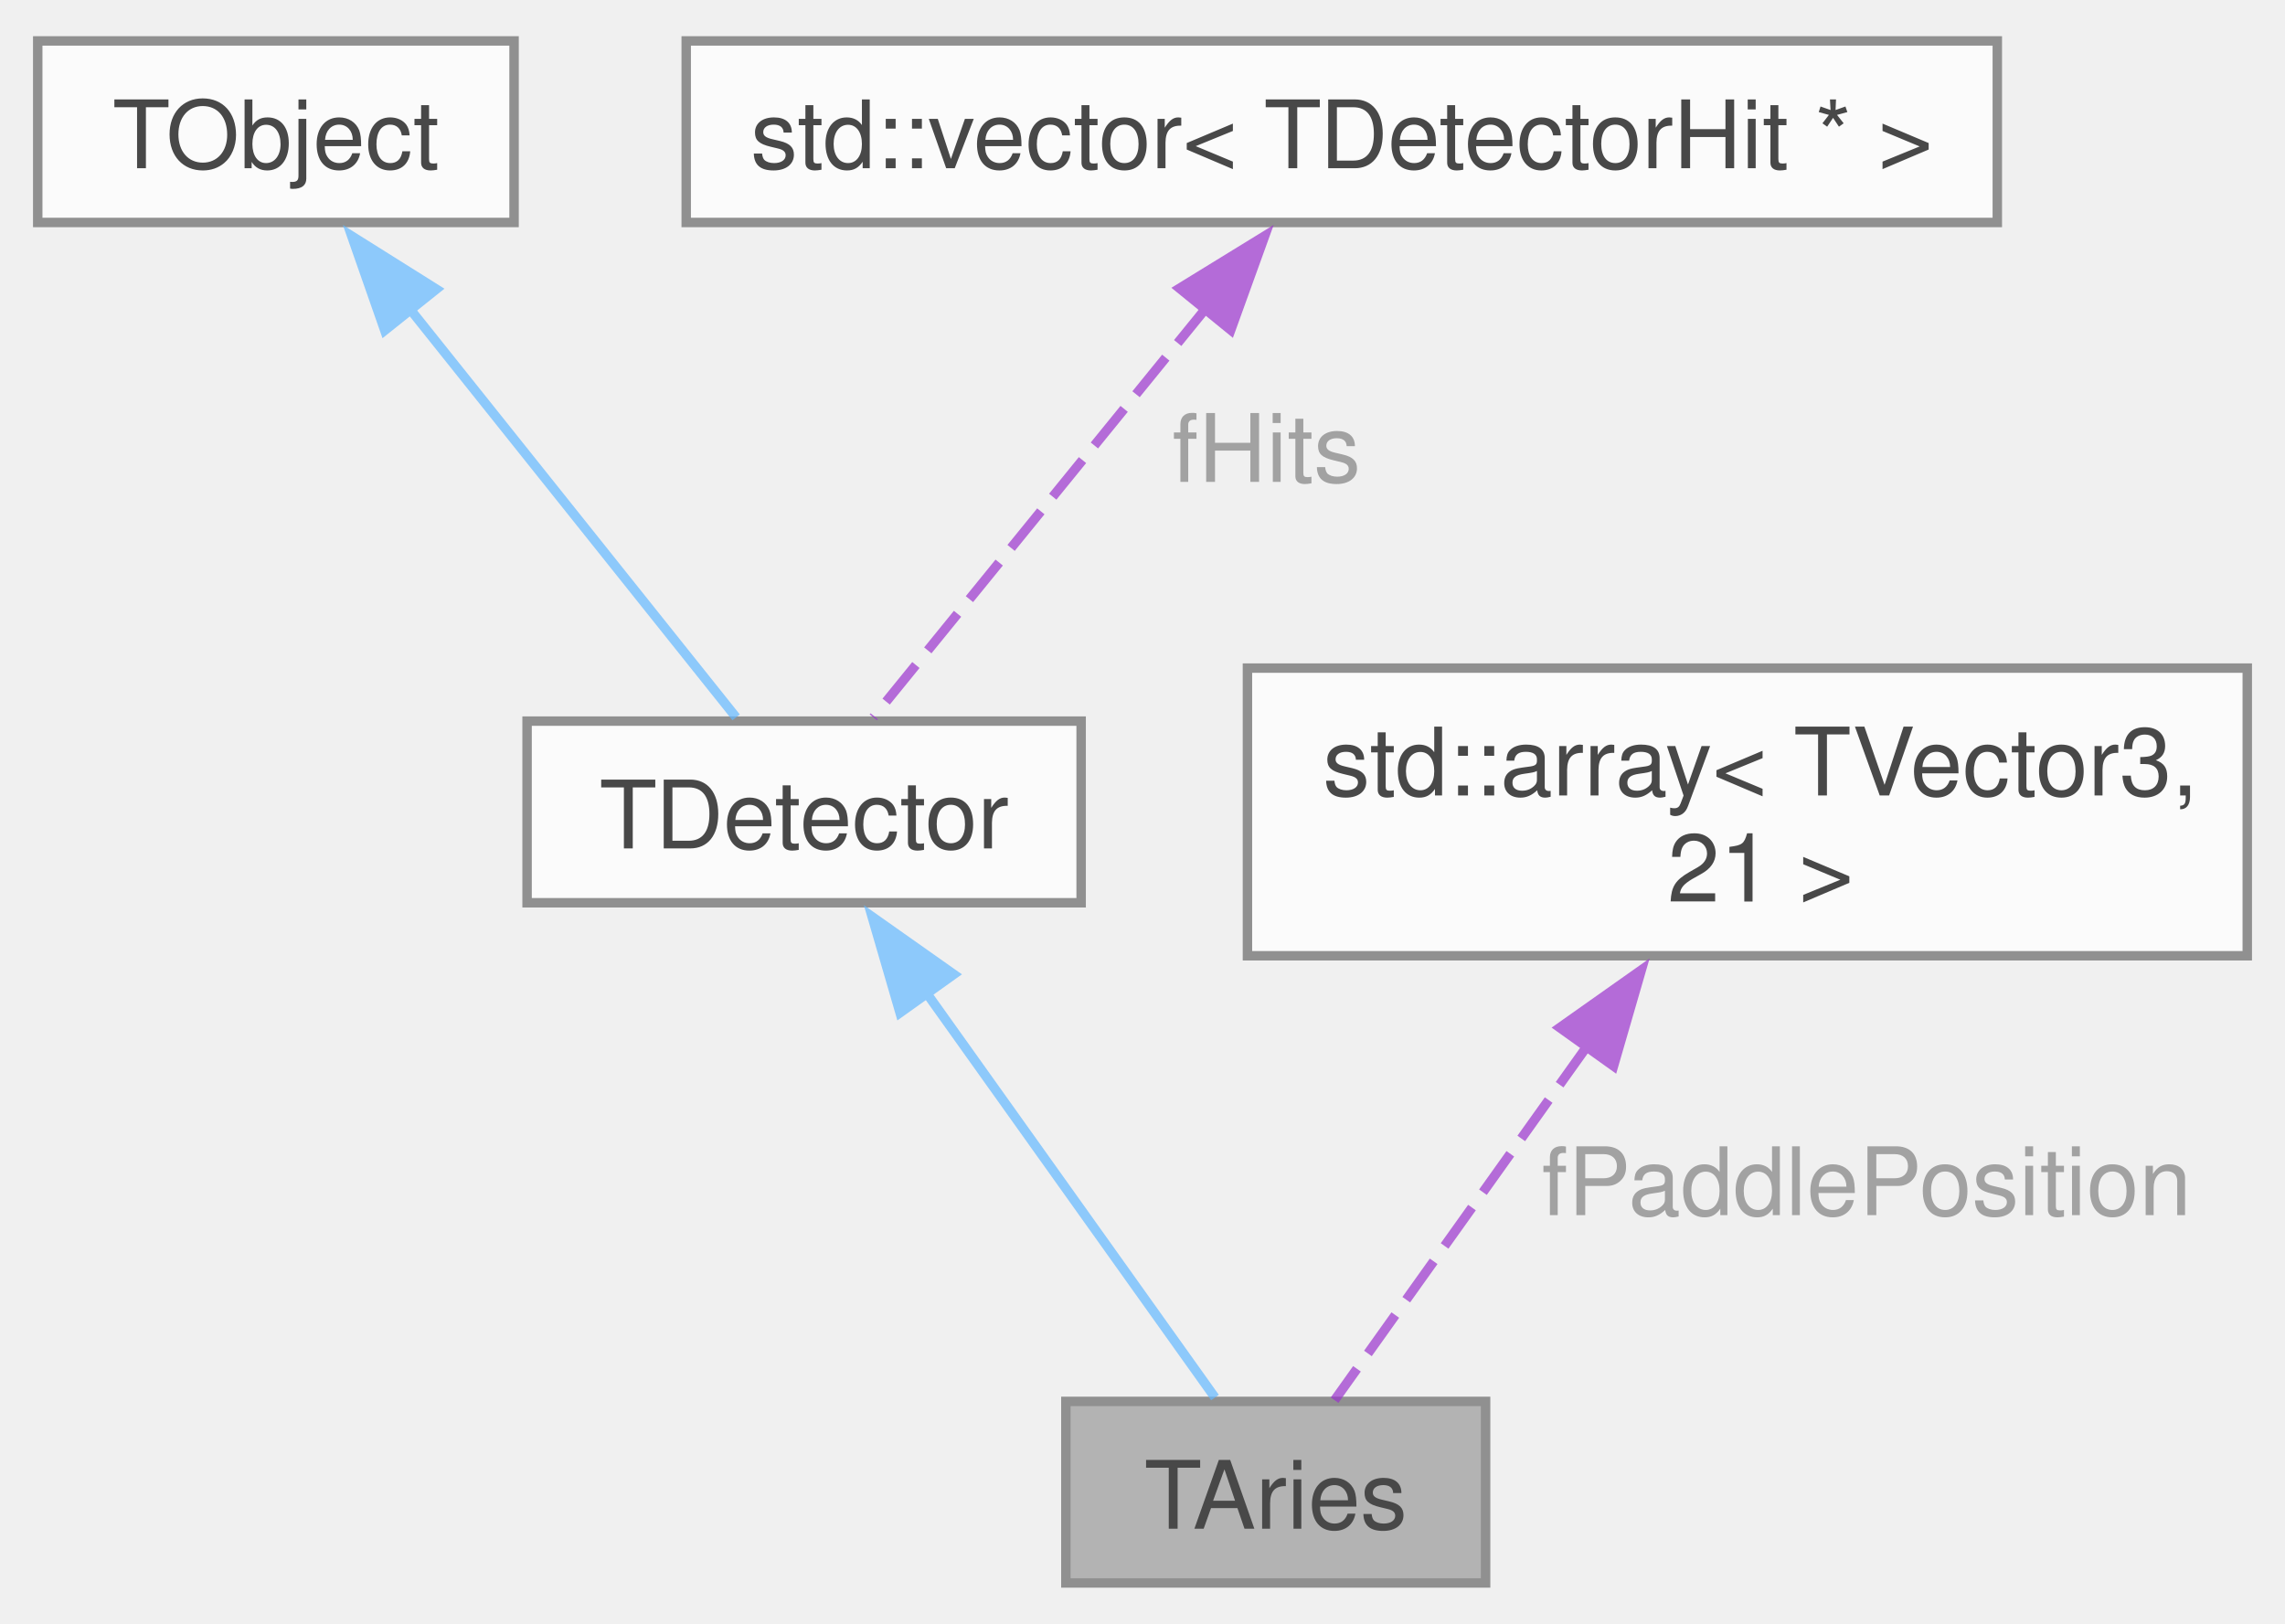
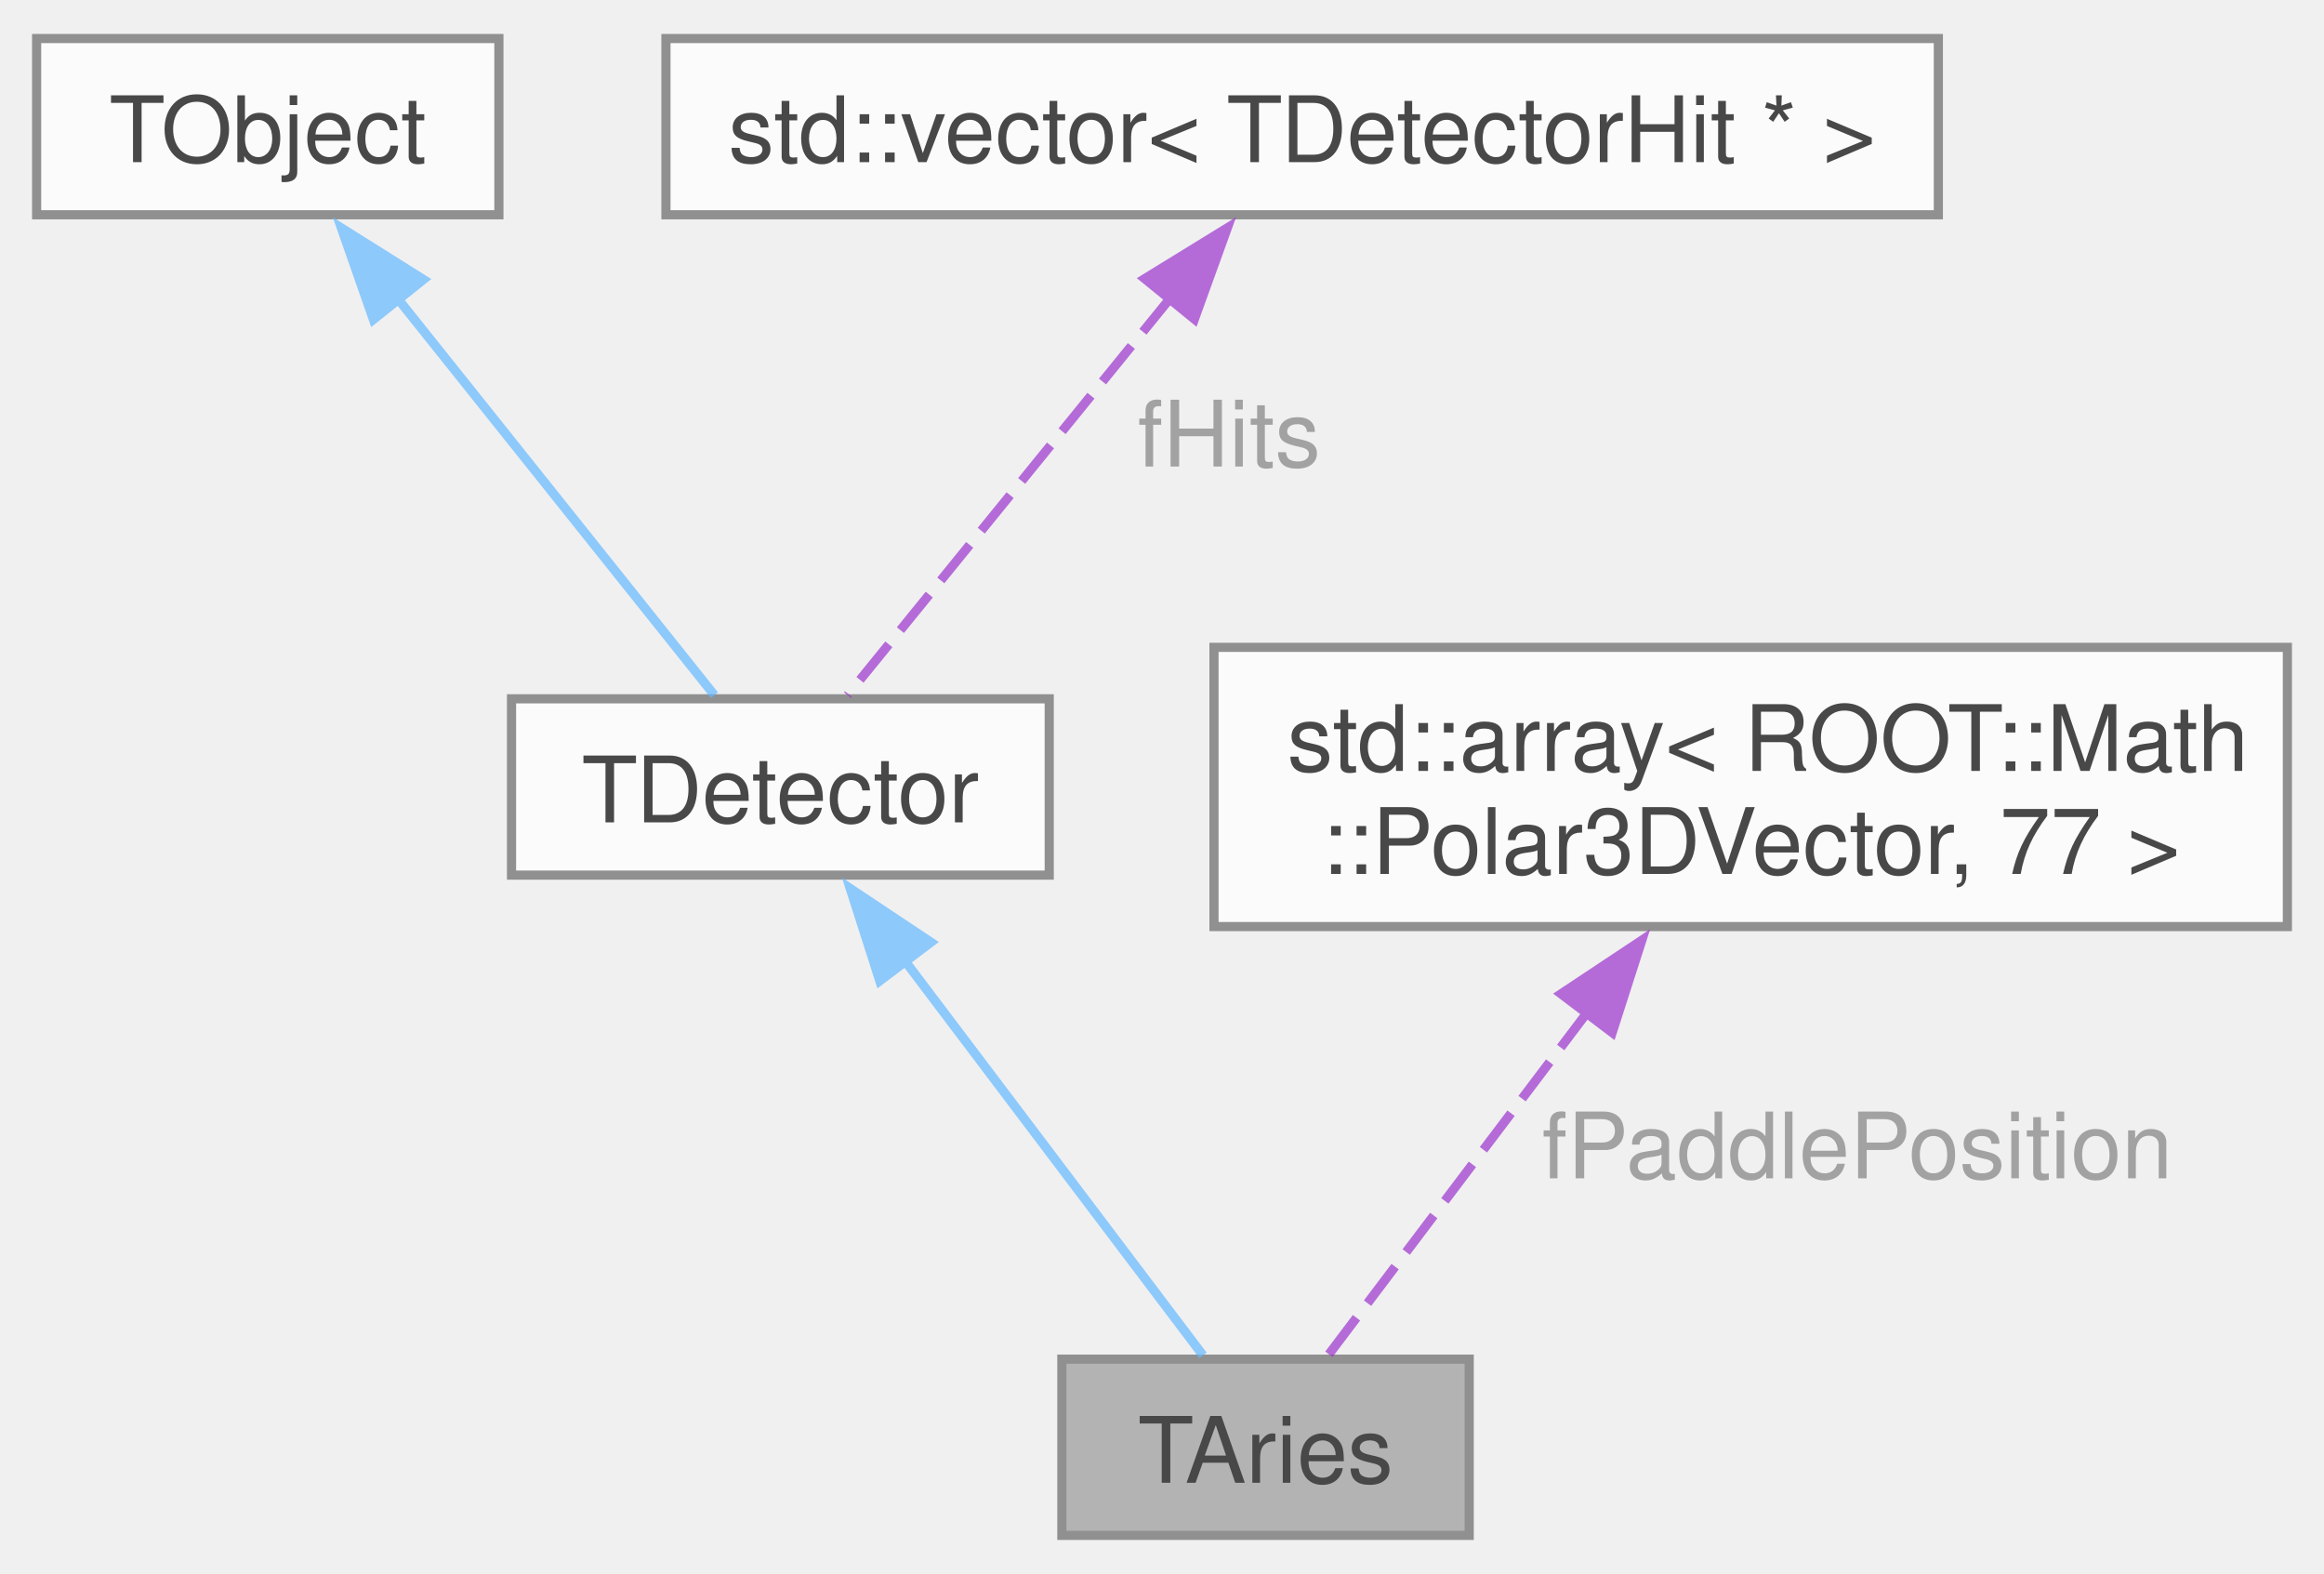
- <svg xmlns="http://www.w3.org/2000/svg" xmlns:xlink="http://www.w3.org/1999/xlink" width="242pt" height="172pt" viewBox="0.00 0.00 242.25 171.50">
+ <svg xmlns="http://www.w3.org/2000/svg" xmlns:xlink="http://www.w3.org/1999/xlink" width="254pt" height="172pt" viewBox="0.00 0.00 253.88 171.50">
  <svg id="main" version="1.1" xml:space="preserve">
    <style type="text/css">
.node, .edge {opacity: 0.7;}
.node.selected, .edge.selected {opacity: 1;}
.edge:hover path { stroke: red; }
.edge:hover polygon { stroke: red; fill: red; }
</style>
    <svg id="graph" class="graph">
      <g id="graph0" class="graph" transform="scale(1 1) rotate(0) translate(4 167.5)">
        <g id="Node000001" class="node">
          <g id="a_Node000001">
            <a xlink:title=" ">
-               <polygon fill="#999999" stroke="#666666" points="153.5,-19.25 109,-19.25 109,0 153.5,0 153.5,-19.25" />
-               <text text-anchor="middle" x="131.25" y="-5.75" font-family="Helvetica,sans-Serif" font-size="10.00">TAries</text>
+               <polygon fill="#999999" stroke="#666666" points="156.5,-19.25 112,-19.25 112,0 156.5,0 156.5,-19.25" />
+               <text text-anchor="middle" x="134.25" y="-5.75" font-family="Helvetica,sans-Serif" font-size="10.00">TAries</text>
            </a>
          </g>
        </g>
        <g id="Node000002" class="node">
          <g id="a_Node000002">
            <a xlink:href="class_t_detector.html" target="_top" xlink:title=" ">
              <polygon fill="white" stroke="#666666" points="110.62,-91.38 51.88,-91.38 51.88,-72.12 110.62,-72.12 110.62,-91.38" />
              <text text-anchor="middle" x="81.25" y="-77.88" font-family="Helvetica,sans-Serif" font-size="10.00">TDetector</text>
            </a>
          </g>
        </g>
        <g id="edge1_Node000001_Node000002" class="edge">
          <g id="a_edge1_Node000001_Node000002">
            <a xlink:title=" ">
-               <path fill="none" stroke="#63b8ff" d="M94.03,-62.83C103.87,-49.02 117.06,-30.52 124.81,-19.66" />
-               <polygon fill="#63b8ff" stroke="#63b8ff" points="91.42,-60.46 88.46,-70.64 97.12,-64.53 91.42,-60.46" />
+               <path fill="none" stroke="#63b8ff" d="M94.8,-62.83C105.23,-49.02 119.21,-30.52 127.42,-19.66" />
+               <polygon fill="#63b8ff" stroke="#63b8ff" points="92.11,-60.57 88.88,-70.66 97.7,-64.79 92.11,-60.57" />
            </a>
          </g>
        </g>
        <g id="Node000003" class="node">
          <g id="a_Node000003">
            <a xlink:title=" ">
              <polygon fill="white" stroke="#666666" points="50.5,-163.5 0,-163.5 0,-144.25 50.5,-144.25 50.5,-163.5" />
              <text text-anchor="middle" x="25.25" y="-150" font-family="Helvetica,sans-Serif" font-size="10.00">TObject</text>
            </a>
          </g>
        </g>
        <g id="edge2_Node000002_Node000003" class="edge">
          <g id="a_edge2_Node000002_Node000003">
            <a xlink:title=" ">
              <path fill="none" stroke="#63b8ff" d="M39.24,-135.35C50.3,-121.51 65.28,-102.75 74.04,-91.78" />
              <polygon fill="#63b8ff" stroke="#63b8ff" points="36.79,-132.81 33.29,-142.81 42.26,-137.18 36.79,-132.81" />
            </a>
          </g>
        </g>
        <g id="Node000004" class="node">
          <g id="a_Node000004">
            <a xlink:title=" ">
              <polygon fill="white" stroke="#666666" points="207.75,-163.5 68.75,-163.5 68.75,-144.25 207.75,-144.25 207.75,-163.5" />
              <text text-anchor="middle" x="138.25" y="-150" font-family="Helvetica,sans-Serif" font-size="10.00">std::vector&lt; TDetectorHit * &gt;</text>
            </a>
          </g>
        </g>
        <g id="edge3_Node000002_Node000004" class="edge">
          <g id="a_edge3_Node000002_Node000004">
            <a xlink:title=" ">
              <path fill="none" stroke="#9a32cd" stroke-dasharray="5,2" d="M124.01,-135.35C112.75,-121.51 97.51,-102.75 88.59,-91.78" />
              <polygon fill="#9a32cd" stroke="#9a32cd" points="121.05,-137.27 130.08,-142.82 126.48,-132.85 121.05,-137.27" />
            </a>
          </g>
          <text text-anchor="middle" x="128.88" y="-116.75" font-family="Helvetica,sans-Serif" font-size="10.00" fill="grey"> fHits</text>
        </g>
        <g id="Node000005" class="node">
          <g id="a_Node000005">
            <a xlink:title=" ">
-               <polygon fill="white" stroke="#666666" points="234.25,-97 128.25,-97 128.25,-66.5 234.25,-66.5 234.25,-97" />
-               <text text-anchor="start" x="136.25" y="-83.5" font-family="Helvetica,sans-Serif" font-size="10.00">std::array&lt; TVector3,</text>
-               <text text-anchor="middle" x="181.25" y="-72.25" font-family="Helvetica,sans-Serif" font-size="10.00"> 21 &gt;</text>
+               <polygon fill="white" stroke="#666666" points="245.88,-97 128.62,-97 128.62,-66.5 245.88,-66.5 245.88,-97" />
+               <text text-anchor="start" x="136.62" y="-83.5" font-family="Helvetica,sans-Serif" font-size="10.00">std::array&lt; ROOT::Math</text>
+               <text text-anchor="middle" x="187.25" y="-72.25" font-family="Helvetica,sans-Serif" font-size="10.00">::Polar3DVector, 77 &gt;</text>
            </a>
          </g>
        </g>
        <g id="edge4_Node000001_Node000005" class="edge">
          <g id="a_edge4_Node000001_Node000005">
            <a xlink:title=" ">
-               <path fill="none" stroke="#9a32cd" stroke-dasharray="5,2" d="M164.25,-56.9C155.02,-43.96 144.16,-28.73 137.49,-19.38" />
-               <polygon fill="#9a32cd" stroke="#9a32cd" points="161.36,-58.88 170.01,-64.99 167.06,-54.81 161.36,-58.88" />
+               <path fill="none" stroke="#9a32cd" stroke-dasharray="5,2" d="M169.51,-57.28C159.67,-44.26 148.01,-28.82 140.87,-19.38" />
+               <polygon fill="#9a32cd" stroke="#9a32cd" points="166.53,-59.15 175.36,-65.01 172.12,-54.92 166.53,-59.15" />
            </a>
          </g>
-           <text text-anchor="middle" x="192.5" y="-39" font-family="Helvetica,sans-Serif" font-size="10.00" fill="grey"> fPaddlePosition</text>
+           <text text-anchor="middle" x="197.5" y="-39" font-family="Helvetica,sans-Serif" font-size="10.00" fill="grey"> fPaddlePosition</text>
        </g>
      </g>
    </svg>
  </svg>
  <style type="text/css">

[data-mouse-over-selected='false'] { opacity: 0.7; }
[data-mouse-over-selected='true']  { opacity: 1.0; }

</style>
</svg>
